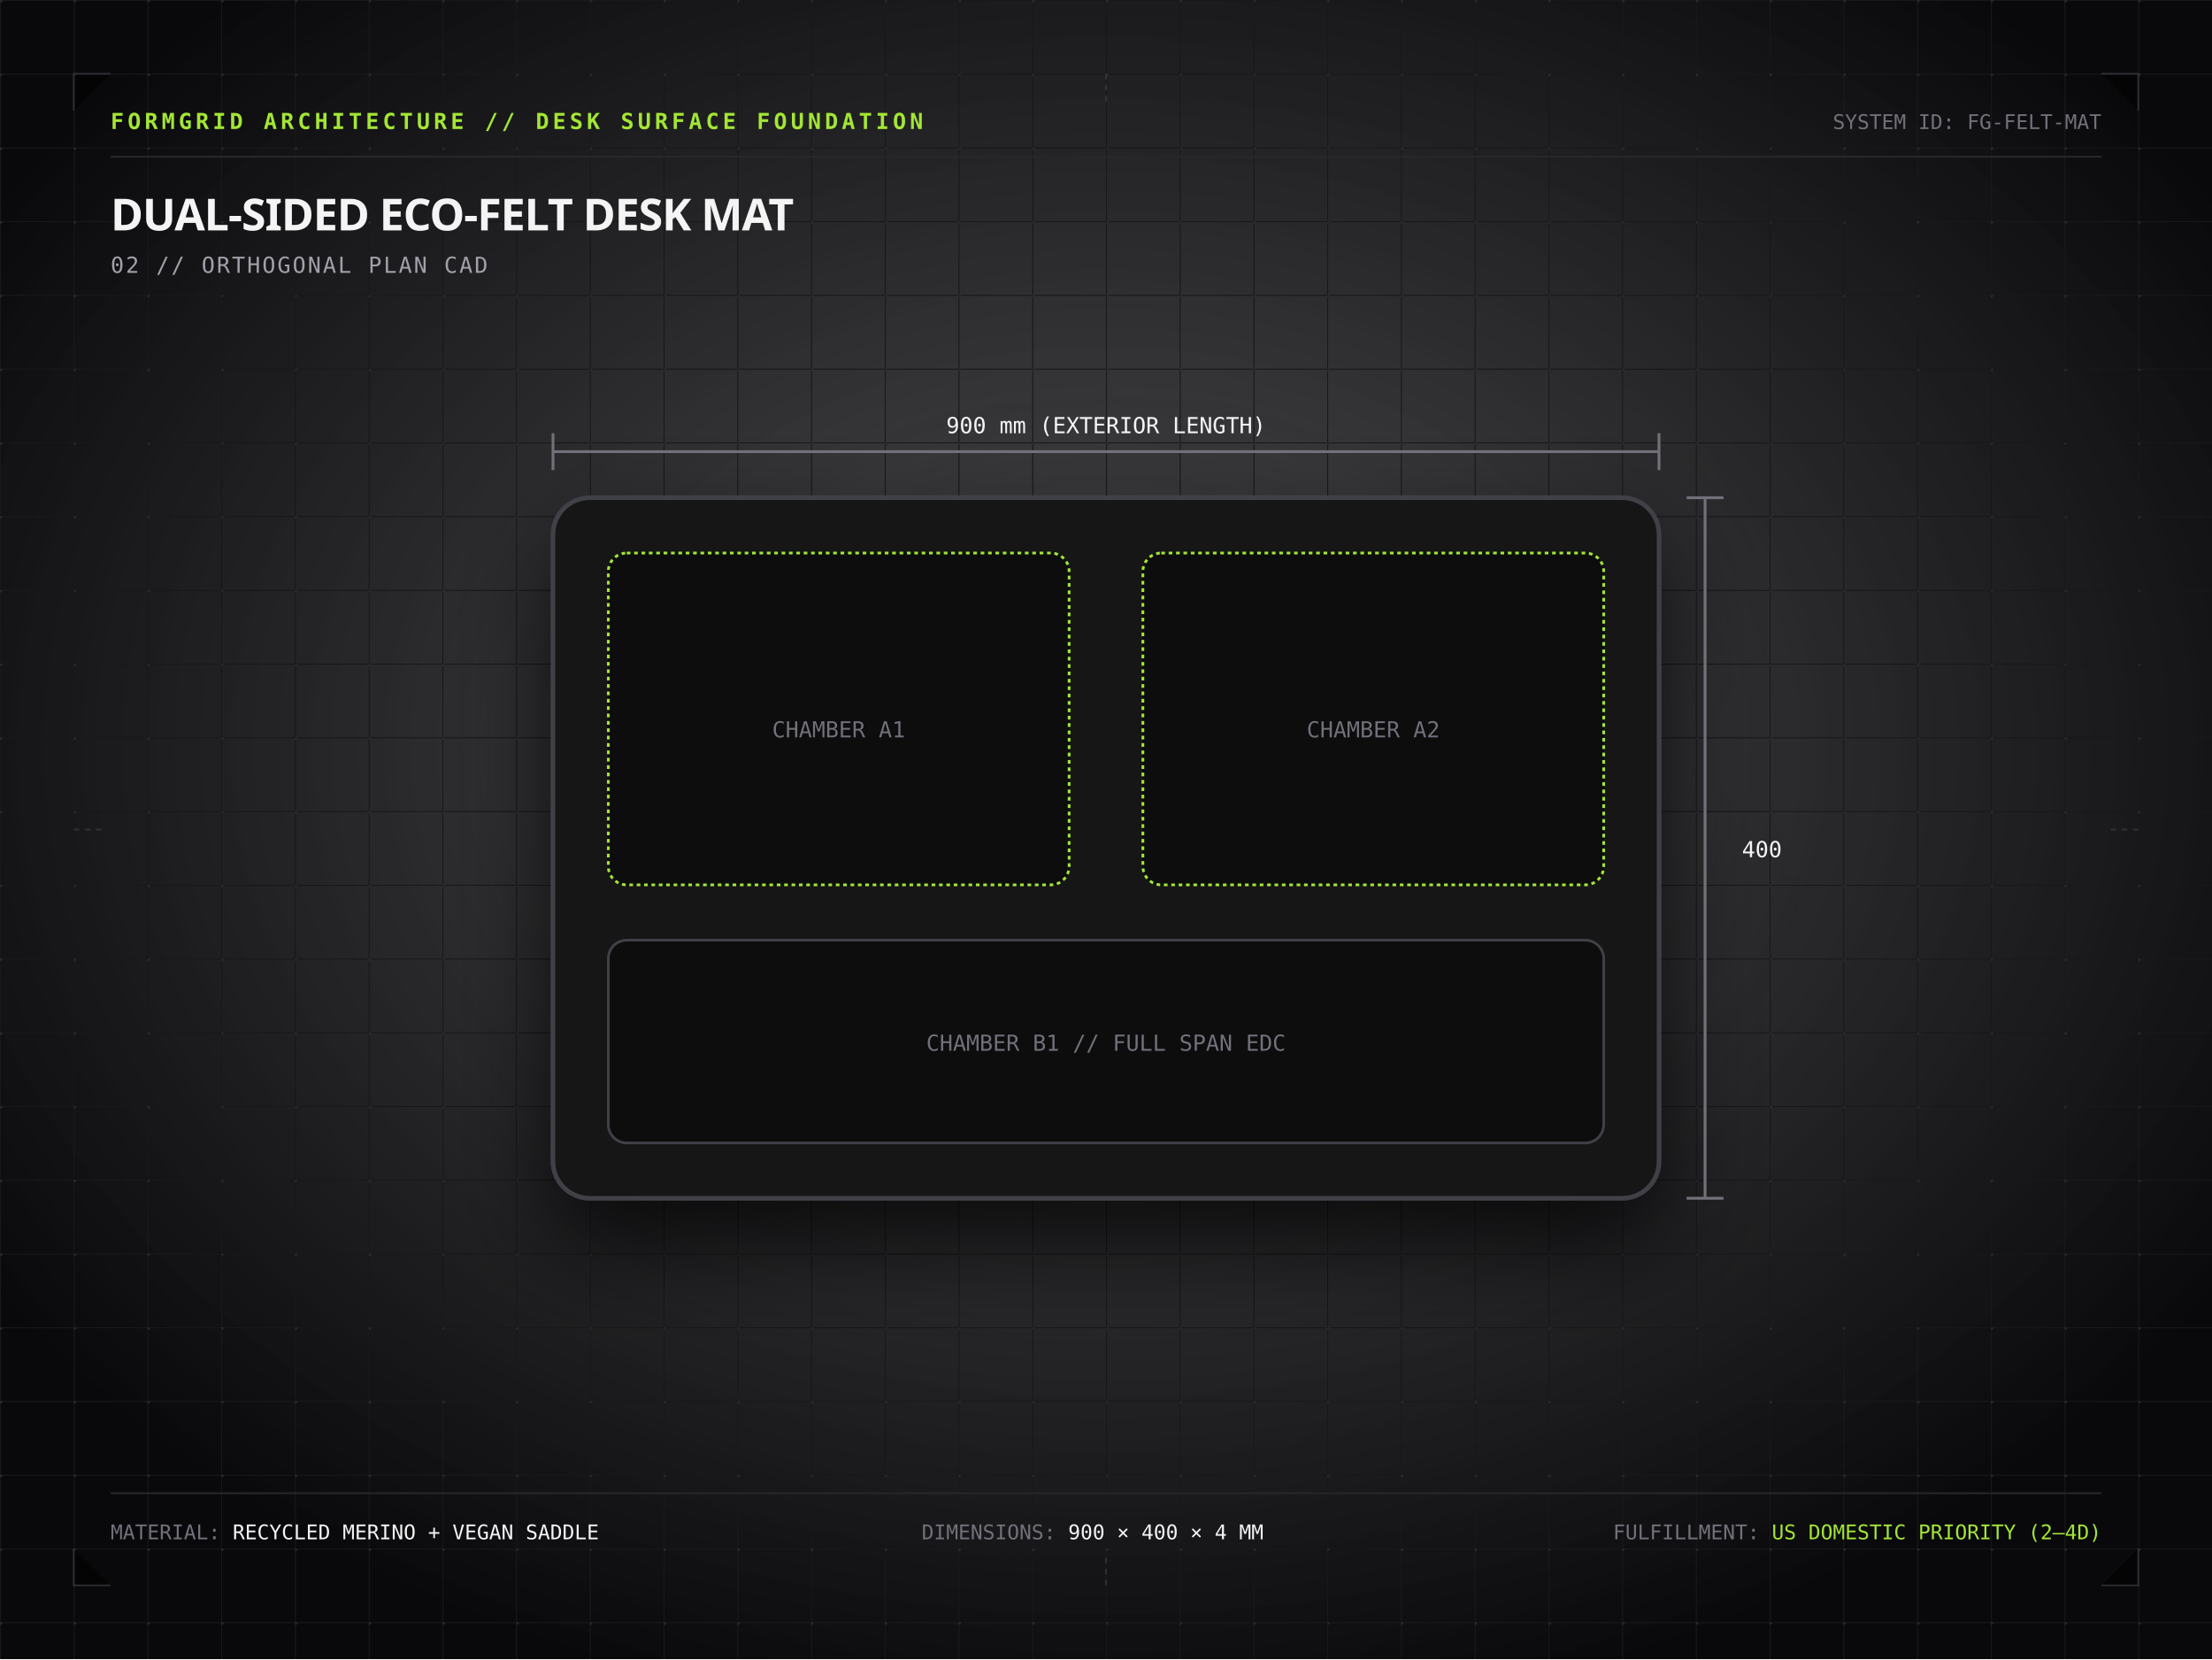
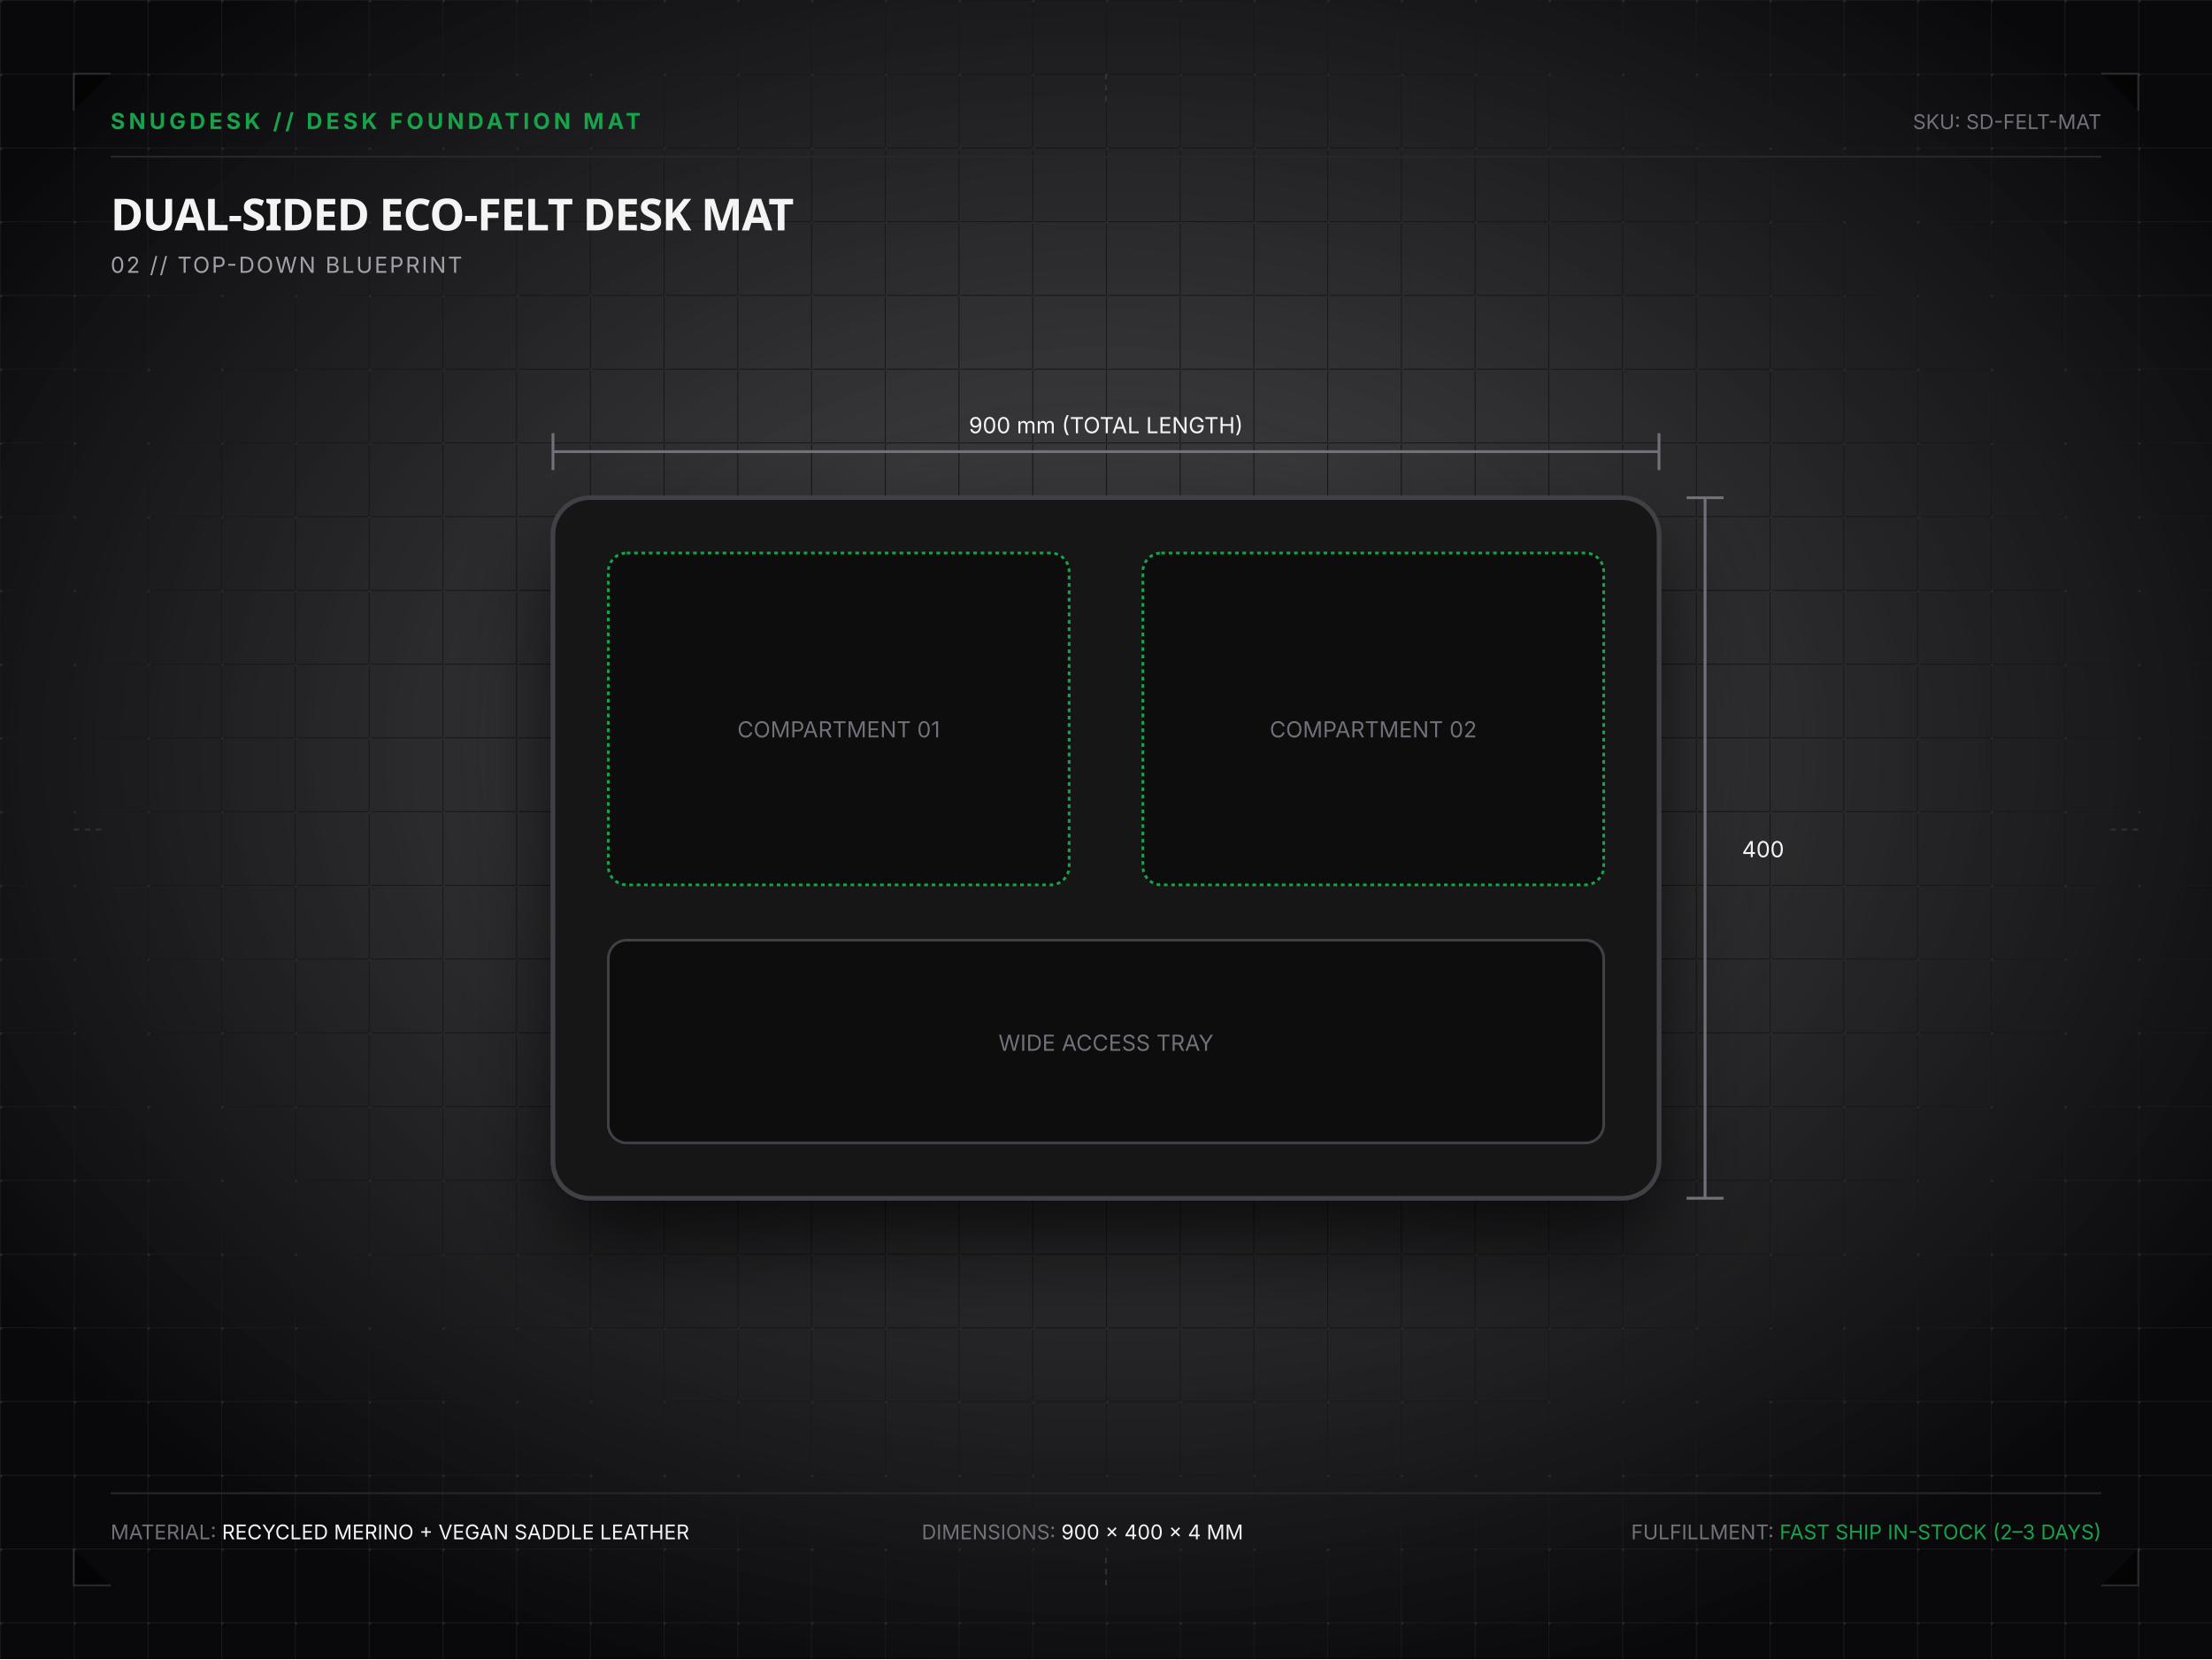
- <svg xmlns="http://www.w3.org/2000/svg" viewBox="0 0 1200 900" width="1200" height="900" style="background:#09090b; font-family:'JetBrains Mono', monospace;">
+ <svg xmlns="http://www.w3.org/2000/svg" viewBox="0 0 1200 900" width="1200" height="900" style="background:#09090b; font-family:'Inter', sans-serif;">
  <defs>
    <pattern id="grid-felt-mat-top" width="40" height="40" patternUnits="userSpaceOnUse">
      <path d="M 40 0 L 0 0 0 40" fill="none" stroke="#18181b" stroke-width="1" />
      <circle cx="0" cy="0" r="1.5" fill="#27272a" />
    </pattern>
    <radialGradient id="spot-felt-mat-top" cx="50%" cy="45%" r="60%">
      <stop offset="0%" stop-color="#1f1f23" stop-opacity="0.8" />
      <stop offset="100%" stop-color="#09090b" stop-opacity="1" />
    </radialGradient>
    <linearGradient id="bodyGrad-felt-mat" x1="0%" y1="0%" x2="100%" y2="100%">
      <stop offset="0%" stop-color="#2c2c31" />
      <stop offset="50%" stop-color="#18181b" />
      <stop offset="100%" stop-color="#101012" />
    </linearGradient>
    <filter id="shadow-felt-mat" x="-10%" y="-10%" width="130%" height="130%">
      <feDropShadow dx="0" dy="25" stdDeviation="25" flood-color="#000000" flood-opacity="0.75" />
    </filter>
  </defs>
  <rect width="1200" height="900" fill="url(#spot-felt-mat-top)" />
  <rect width="1200" height="900" fill="url(#grid-felt-mat-top)" />
  <g stroke="#3f3f46" stroke-width="1" opacity="0.6">
    <path d="M 40 60 L 40 40 L 60 40" />
    <path d="M 1160 60 L 1160 40 L 1140 40" />
    <path d="M 40 840 L 40 860 L 60 860" />
    <path d="M 1160 840 L 1160 860 L 1140 860" />
    <line x1="600" y1="40" x2="600" y2="55" stroke-dasharray="3,3" />
    <line x1="600" y1="845" x2="600" y2="860" stroke-dasharray="3,3" />
    <line x1="40" y1="450" x2="55" y2="450" stroke-dasharray="3,3" />
    <line x1="1145" y1="450" x2="1160" y2="450" stroke-dasharray="3,3" />
  </g>
-   <text x="60" y="70" fill="#a3e635" font-size="12" font-weight="700" letter-spacing="2">FORMGRID ARCHITECTURE // DESK SURFACE FOUNDATION</text>
-   <text x="1140" y="70" text-anchor="end" fill="#71717a" font-size="11">SYSTEM ID: FG-FELT-MAT</text>
+   <text x="60" y="70" fill="#16a34a" font-size="12" font-weight="700" letter-spacing="2">SNUGDESK // DESK FOUNDATION MAT</text>
+   <text x="1140" y="70" text-anchor="end" fill="#71717a" font-size="11">SKU: SD-FELT-MAT</text>
  <line x1="60" y1="85" x2="1140" y2="85" stroke="#27272a" stroke-width="1" />
  <text x="60" y="125" fill="#f4f4f5" font-size="24" font-weight="800" font-family="'Space Grotesk', sans-serif" letter-spacing="-0.5">DUAL-SIDED ECO-FELT DESK MAT</text>
-   <text x="60" y="148" fill="#a1a1aa" font-size="12" letter-spacing="1">02 // ORTHOGONAL PLAN CAD</text>
+   <text x="60" y="148" fill="#a1a1aa" font-size="12" letter-spacing="1">02 // TOP-DOWN BLUEPRINT</text>
  <g transform="translate(600, 460)" filter="url(#shadow-felt-mat)">
    <rect x="-300" y="-190" width="600" height="380" rx="20" ry="20" fill="#121215" stroke="#3f3f46" stroke-width="2.5" />
-     <rect x="-270" y="-160" width="250" height="180" rx="10" ry="10" fill="#09090b" stroke="#a3e635" stroke-width="1.5" stroke-dasharray="2,2" />
-     <text x="-145" y="-60" text-anchor="middle" fill="#71717a" font-size="12">CHAMBER A1</text>
-     <rect x="20" y="-160" width="250" height="180" rx="10" ry="10" fill="#09090b" stroke="#a3e635" stroke-width="1.5" stroke-dasharray="2,2" />
-     <text x="145" y="-60" text-anchor="middle" fill="#71717a" font-size="12">CHAMBER A2</text>
+     <rect x="-270" y="-160" width="250" height="180" rx="10" ry="10" fill="#09090b" stroke="#16a34a" stroke-width="1.5" stroke-dasharray="2,2" />
+     <text x="-145" y="-60" text-anchor="middle" fill="#71717a" font-size="12">COMPARTMENT 01</text>
+     <rect x="20" y="-160" width="250" height="180" rx="10" ry="10" fill="#09090b" stroke="#16a34a" stroke-width="1.5" stroke-dasharray="2,2" />
+     <text x="145" y="-60" text-anchor="middle" fill="#71717a" font-size="12">COMPARTMENT 02</text>
    <rect x="-270" y="50" width="540" height="110" rx="10" ry="10" fill="#09090b" stroke="#3f3f46" stroke-width="1.5" />
-     <text x="0" y="110" text-anchor="middle" fill="#71717a" font-size="12">CHAMBER B1 // FULL SPAN EDC</text>
+     <text x="0" y="110" text-anchor="middle" fill="#71717a" font-size="12">WIDE ACCESS TRAY</text>
    <line x1="-300" y1="-215" x2="300" y2="-215" stroke="#71717a" stroke-width="1.5" />
    <line x1="-300" y1="-225" x2="-300" y2="-205" stroke="#71717a" stroke-width="1.5" />
    <line x1="300" y1="-225" x2="300" y2="-205" stroke="#71717a" stroke-width="1.5" />
-     <text x="0" y="-225" text-anchor="middle" fill="#f4f4f5" font-size="12">900  mm (EXTERIOR LENGTH)</text>
+     <text x="0" y="-225" text-anchor="middle" fill="#f4f4f5" font-size="12">900  mm (TOTAL LENGTH)</text>
    <line x1="325" y1="-190" x2="325" y2="190" stroke="#71717a" stroke-width="1.5" />
    <line x1="315" y1="-190" x2="335" y2="-190" stroke="#71717a" stroke-width="1.5" />
    <line x1="315" y1="190" x2="335" y2="190" stroke="#71717a" stroke-width="1.5" />
    <text x="345" y="5" fill="#f4f4f5" font-size="12"> 400 </text>
  </g>
  <line x1="60" y1="810" x2="1140" y2="810" stroke="#27272a" stroke-width="1" />
  <g fill="#71717a" font-size="11">
-     <text x="60" y="835">MATERIAL: <tspan fill="#f4f4f5">RECYCLED MERINO + VEGAN SADDLE</tspan>
+     <text x="60" y="835">MATERIAL: <tspan fill="#f4f4f5">RECYCLED MERINO + VEGAN SADDLE LEATHER</tspan>
    </text>
    <text x="500" y="835">DIMENSIONS: <tspan fill="#f4f4f5">900 × 400 × 4 MM</tspan>
    </text>
-     <text x="1140" y="835" text-anchor="end">FULFILLMENT: <tspan fill="#a3e635">US DOMESTIC PRIORITY (2–4D)</tspan>
+     <text x="1140" y="835" text-anchor="end">FULFILLMENT: <tspan fill="#16a34a">FAST SHIP IN-STOCK (2–3 DAYS)</tspan>
    </text>
  </g>
</svg>
